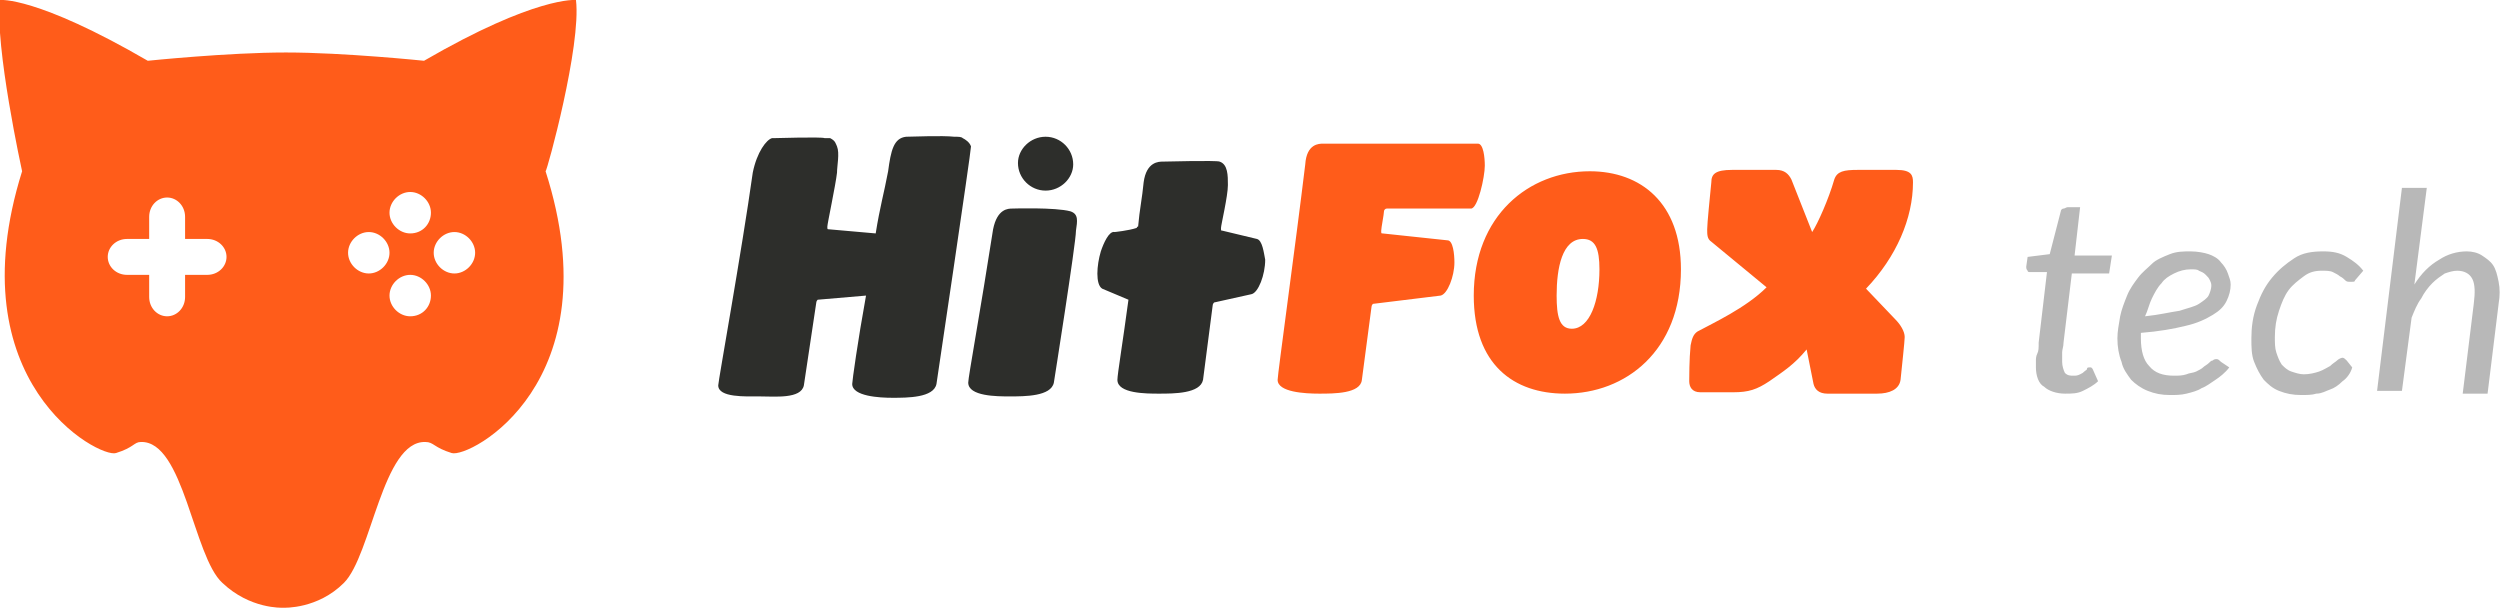
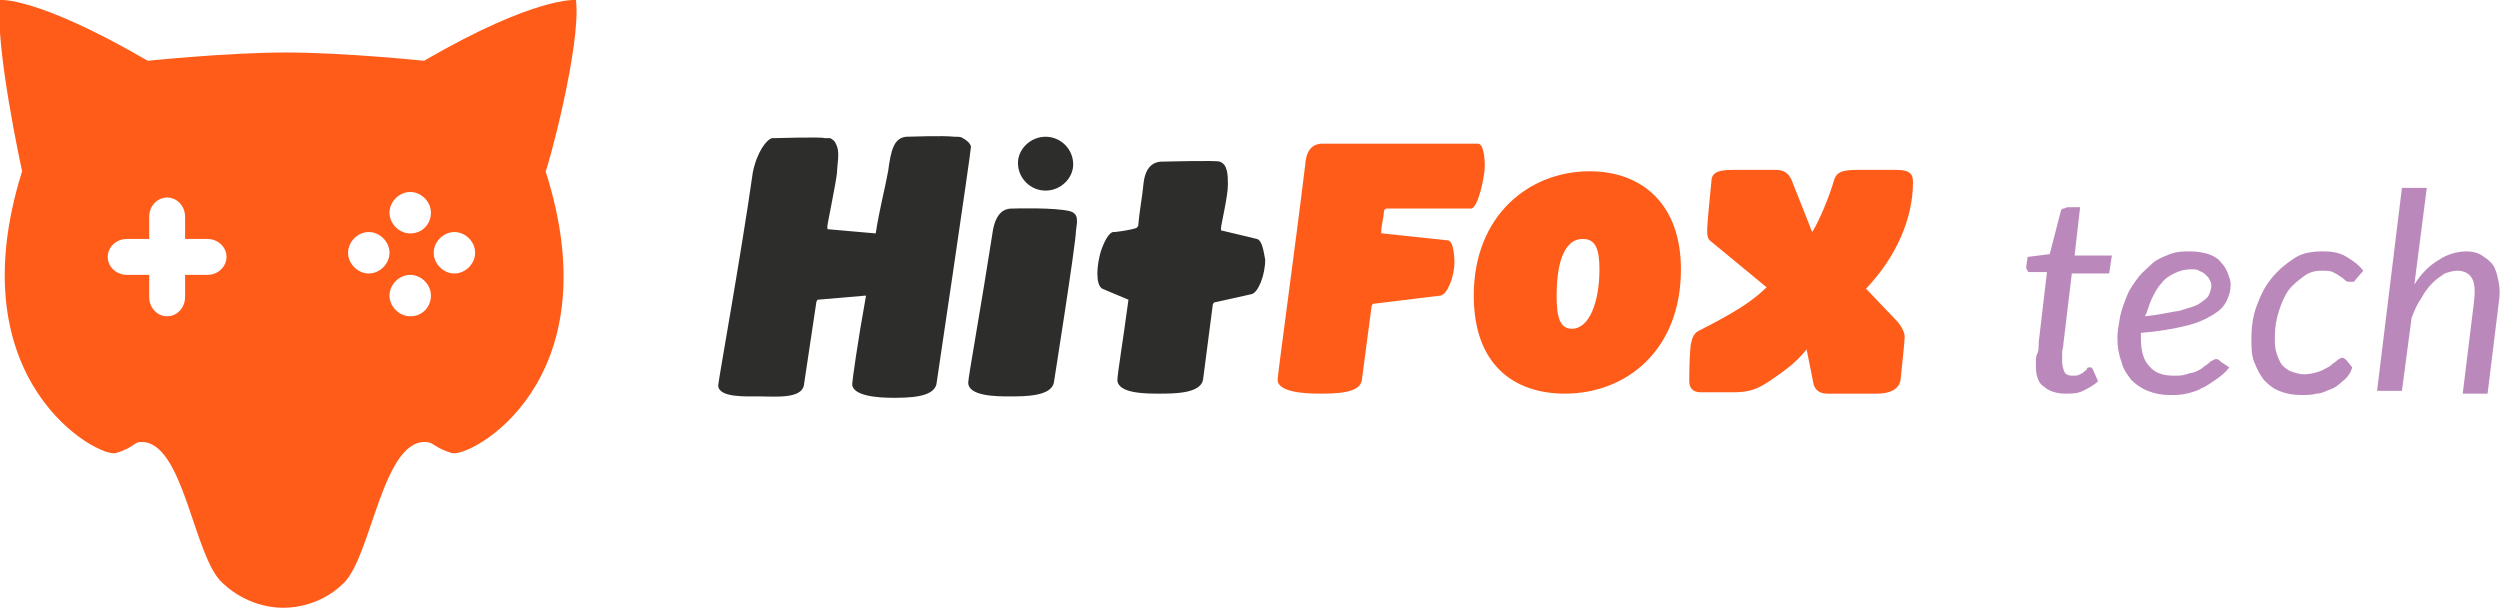
<svg xmlns="http://www.w3.org/2000/svg" viewBox="0 0 181 44">
-   <path fill="#B8B8B8" d="M174.8 20.6c.5-.8 1.1-1.4 1.8-1.8.6-.4 1.3-.6 2-.6.4 0 .8.1 1.1.3s.6.4.8.7c.2.3.3.7.4 1.2s.1 1 0 1.6l-.8 6.5h-1.8l.8-6.5c.1-.8.1-1.4-.1-1.8-.2-.4-.6-.6-1.1-.6-.3 0-.6.1-.9.2-.3.2-.6.4-.9.7-.3.3-.6.7-.8 1.1-.3.4-.5.9-.7 1.4l-.7 5.3h-1.8l1.8-14.7h1.8l-.9 7zm-5.2 7c-.3.3-.6.5-.9.6-.3.1-.6.3-1 .3-.3.1-.7.1-1.1.1-.6 0-1.1-.1-1.6-.3-.5-.2-.8-.5-1.1-.8-.3-.4-.5-.8-.7-1.3-.2-.5-.2-1.1-.2-1.7 0-.8.1-1.6.4-2.4.3-.8.6-1.4 1.1-2 .5-.6 1-1 1.6-1.4s1.3-.5 2.1-.5c.7 0 1.2.1 1.7.4s.9.6 1.2 1l-.6.7c0 .1-.1.1-.2.1h-.2c-.1 0-.2 0-.3-.1-.1-.1-.2-.2-.4-.3-.1-.1-.3-.2-.5-.3s-.5-.1-.8-.1c-.5 0-.9.1-1.3.4s-.8.6-1.1 1c-.3.4-.5.9-.7 1.5-.2.6-.3 1.2-.3 1.9 0 .4 0 .8.1 1.1.1.3.2.6.4.9.2.2.4.4.7.5.3.1.6.2.9.2.4 0 .8-.1 1.1-.2s.6-.3.8-.4c.2-.2.4-.3.5-.4.1-.1.3-.2.4-.2.1 0 .2.1.3.2l.4.5c-.1.4-.4.8-.7 1zm-8.2-1c-.3.4-.7.7-1 .9-.3.2-.7.5-1 .6-.3.2-.7.3-1.1.4-.4.1-.8.1-1.2.1-.6 0-1.1-.1-1.6-.3s-.9-.5-1.2-.8c-.3-.4-.6-.8-.7-1.3-.2-.5-.3-1.1-.3-1.7 0-.5.1-1 .2-1.6.1-.5.3-1 .5-1.5s.5-.9.8-1.3c.3-.4.7-.7 1-1s.8-.5 1.3-.7c.5-.2 1-.2 1.5-.2s1 .1 1.3.2.7.3.9.6c.2.2.4.5.5.8s.2.5.2.8c0 .4-.1.8-.3 1.2s-.5.7-1 1-1.1.6-2 .8c-.8.2-1.9.4-3.2.5v.4c0 .9.2 1.6.6 2 .4.5 1 .7 1.8.7.3 0 .6 0 .9-.1.2-.1.5-.1.7-.2.2-.1.4-.2.5-.3.1-.1.3-.2.4-.3.1-.1.2-.2.3-.2.1-.1.2-.1.3-.1.1 0 .2.1.3.2l.6.4zm-2.8-7.1c-.4 0-.8.1-1.2.3-.4.2-.7.4-.9.7-.3.3-.5.7-.7 1.1s-.3.9-.5 1.3c1-.1 1.8-.3 2.5-.4.6-.2 1.1-.3 1.4-.5.3-.2.6-.4.7-.6.1-.2.2-.5.2-.7 0-.1 0-.2-.1-.4s-.1-.2-.3-.4-.3-.2-.5-.3c-.1-.1-.3-.1-.6-.1zm-11.2 7.1v-.5c0-.1 0-.3.1-.5s.1-.4.1-.8l.6-5.1H147c-.1 0-.2 0-.2-.1-.1-.1-.1-.2-.1-.3l.1-.7 1.6-.2.8-3.1c0-.1.1-.2.2-.2s.2-.1.3-.1h.9l-.4 3.5h2.7l-.2 1.3H150l-.6 5c0 .3-.1.5-.1.7v.7c0 .3.1.6.2.8.2.2.4.2.6.2.2 0 .3 0 .5-.1s.2-.1.3-.2.2-.1.2-.2.1-.1.2-.1h.1l.1.1.4.9c-.3.3-.7.5-1.1.7s-.8.2-1.3.2c-.6 0-1.2-.2-1.5-.5-.4-.2-.6-.8-.6-1.4z" />
+   <path fill="#B8B" d="M174.8 20.6c.5-.8 1.1-1.4 1.8-1.8.6-.4 1.3-.6 2-.6.4 0 .8.1 1.1.3s.6.4.8.7c.2.3.3.7.4 1.2s.1 1 0 1.6l-.8 6.5h-1.8l.8-6.5c.1-.8.1-1.4-.1-1.8-.2-.4-.6-.6-1.1-.6-.3 0-.6.1-.9.2-.3.2-.6.4-.9.7-.3.3-.6.7-.8 1.1-.3.4-.5.9-.7 1.4l-.7 5.3h-1.8l1.8-14.7h1.8l-.9 7zm-5.2 7c-.3.3-.6.5-.9.6-.3.1-.6.3-1 .3-.3.1-.7.1-1.1.1-.6 0-1.1-.1-1.6-.3-.5-.2-.8-.5-1.1-.8-.3-.4-.5-.8-.7-1.3-.2-.5-.2-1.1-.2-1.7 0-.8.1-1.6.4-2.4.3-.8.6-1.4 1.1-2 .5-.6 1-1 1.6-1.4s1.3-.5 2.1-.5c.7 0 1.2.1 1.7.4s.9.6 1.2 1l-.6.7c0 .1-.1.1-.2.1h-.2c-.1 0-.2 0-.3-.1-.1-.1-.2-.2-.4-.3-.1-.1-.3-.2-.5-.3s-.5-.1-.8-.1c-.5 0-.9.1-1.3.4s-.8.6-1.1 1c-.3.4-.5.9-.7 1.5-.2.6-.3 1.2-.3 1.9 0 .4 0 .8.1 1.1.1.3.2.6.4.9.2.2.4.4.7.5.3.1.6.2.9.2.4 0 .8-.1 1.1-.2s.6-.3.8-.4c.2-.2.4-.3.5-.4.1-.1.3-.2.4-.2.1 0 .2.1.3.2l.4.5c-.1.4-.4.8-.7 1zm-8.2-1c-.3.4-.7.7-1 .9-.3.2-.7.5-1 .6-.3.2-.7.3-1.1.4-.4.1-.8.1-1.2.1-.6 0-1.1-.1-1.6-.3s-.9-.5-1.2-.8c-.3-.4-.6-.8-.7-1.3-.2-.5-.3-1.1-.3-1.7 0-.5.1-1 .2-1.6.1-.5.3-1 .5-1.5s.5-.9.8-1.3c.3-.4.7-.7 1-1s.8-.5 1.3-.7c.5-.2 1-.2 1.5-.2s1 .1 1.3.2.7.3.9.6c.2.2.4.5.5.8s.2.5.2.8c0 .4-.1.8-.3 1.2s-.5.7-1 1-1.1.6-2 .8c-.8.2-1.9.4-3.2.5v.4c0 .9.2 1.6.6 2 .4.5 1 .7 1.8.7.3 0 .6 0 .9-.1.2-.1.5-.1.7-.2.2-.1.4-.2.5-.3.1-.1.3-.2.4-.3.1-.1.2-.2.3-.2.1-.1.2-.1.3-.1.1 0 .2.1.3.2l.6.4zm-2.8-7.1c-.4 0-.8.1-1.2.3-.4.2-.7.4-.9.7-.3.3-.5.7-.7 1.1s-.3.9-.5 1.3c1-.1 1.8-.3 2.5-.4.6-.2 1.1-.3 1.4-.5.3-.2.6-.4.7-.6.1-.2.2-.5.2-.7 0-.1 0-.2-.1-.4s-.1-.2-.3-.4-.3-.2-.5-.3c-.1-.1-.3-.1-.6-.1zm-11.2 7.1v-.5c0-.1 0-.3.1-.5s.1-.4.1-.8l.6-5.1H147c-.1 0-.2 0-.2-.1-.1-.1-.1-.2-.1-.3l.1-.7 1.6-.2.8-3.1c0-.1.1-.2.2-.2s.2-.1.3-.1h.9l-.4 3.5h2.7l-.2 1.3H150l-.6 5c0 .3-.1.5-.1.7v.7c0 .3.1.6.2.8.2.2.4.2.6.2.2 0 .3 0 .5-.1s.2-.1.3-.2.2-.1.2-.2.1-.1.2-.1h.1l.1.1.4.9c-.3.3-.7.5-1.1.7s-.8.2-1.3.2c-.6 0-1.2-.2-1.5-.5-.4-.2-.6-.8-.6-1.4z" />
  <path fill="#FF5C1A" d="M107 10.4H95.8c-.3 0-1.2 0-1.3 1.5-.7 5.8-2 15.2-2 15.6 0 .9 2 1 3 1 1.1 0 3 0 3.1-1l.7-5.3c0-.1.1-.2.1-.2l4.9-.6c.5-.1 1-1.4 1-2.4 0-.6-.1-1.6-.5-1.6l-4.7-.5c-.1 0-.1 0-.1-.2s.2-1.2.2-1.4c0-.1.1-.2.2-.2h6.1c.5 0 1-2.3 1-3.1 0-.6-.1-1.6-.5-1.6zm6.8 13.4c-.9 0-1.1-.9-1.1-2.4 0-2 .4-4.1 1.9-4.1.9 0 1.2.7 1.2 2.2 0 2.3-.7 4.3-2 4.3zm1.3-11.4c-4.4 0-8.4 3.2-8.4 9 0 5 2.9 7.1 6.6 7.1 4.4 0 8.4-3.1 8.4-9 0-4.8-2.9-7.1-6.6-7.1zm20 8.5c2.2-2.3 3.4-5.1 3.4-7.7 0-.5-.1-.9-1.2-.9h-2.8c-1 0-1.5.1-1.7.7-.4 1.4-1.2 3.2-1.6 3.8l-1.5-3.8c-.2-.4-.5-.7-1.1-.7h-3.2c-1.2 0-1.5.3-1.5.9-.1 1-.3 3-.3 3.4 0 .4 0 .7.3.9l4 3.3c-1.5 1.5-3.9 2.6-5 3.2-.3.2-.4.5-.5 1-.1 1-.1 2.4-.1 2.6 0 .4.2.8.8.8h2.4c1.1 0 1.7-.2 2.6-.8 1-.7 1.8-1.2 2.7-2.3l.5 2.5c.1.4.4.7 1 .7h3.6c.9 0 1.6-.3 1.7-1 .1-1 .3-2.8.3-3.1 0-.4-.3-.9-.7-1.3l-2.1-2.2z" />
  <path fill="#2D2E2B" d="M69.7 10c-.1-.1-.3-.1-.6-.1-.9-.1-3.1 0-3.5 0-.9.1-1.1 1-1.3 2.5-.3 1.6-.6 2.6-.9 4.5l-3.4-.3c-.1 0-.1 0-.1-.2s.6-3 .7-3.9c0-.5.2-1.4 0-1.9-.1-.2-.1-.4-.5-.6h-.4c-.2-.1-3.6 0-3.6 0h-.2c-.4.1-1.1 1-1.4 2.5-.8 5.7-2.5 15.1-2.5 15.4 0 .9 2 .8 3 .8 1.1 0 3 .2 3.2-.8l.9-6c0-.1.1-.2.1-.2l3.5-.3c-.6 3.3-1 6.2-1 6.4 0 .9 2 1 2.9 1 1.1 0 3 0 3.2-1 0 0 2.5-16.8 2.5-17.2-.1-.3-.4-.5-.6-.6zm6 3.8c1.1 0 2-.9 2-1.9 0-1.1-.9-2-2-2s-2 .9-2 1.9c0 1.1.9 2 2 2zm1.8 1.5c-1.1-.3-4.2-.2-4.2-.2-.3 0-1.1 0-1.4 1.5-.9 5.8-1.8 10.7-1.8 11.1 0 1 2.1 1 3 1 1.1 0 3 0 3.2-1 0 0 1.6-10.1 1.6-11 .1-.7.2-1.2-.4-1.4zm13.5 2l-2.5-.6c-.1 0-.1 0-.1-.2s.5-2.3.5-3.1c0-.7 0-1.5-.6-1.7-.2-.1-4.1 0-4.1 0-.3 0-1.2 0-1.4 1.5-.1 1.1-.3 2-.4 3.2 0 0-.1 0-.1.1-.6.2-1.6.3-1.6.3-.4-.1-.8.8-1 1.4-.3 1-.4 2.4.1 2.7l1.9.8c-.4 3-.8 5.4-.8 5.8 0 1 2.1 1 3 1 1.1 0 3 0 3.2-1l.7-5.4c0-.1.1-.2.1-.2l2.7-.6c.5-.1 1-1.4 1-2.5-.1-.5-.2-1.4-.6-1.5z" />
  <path fill="#FF5C1A" d="M32.9 19.8c-.8 0-1.5-.7-1.5-1.5s.7-1.5 1.5-1.5 1.5.7 1.5 1.5-.7 1.5-1.5 1.5zm-3.2-2.9c-.8 0-1.5-.7-1.5-1.5s.7-1.5 1.5-1.5 1.5.7 1.5 1.5-.6 1.5-1.5 1.5zm0 6c-.8 0-1.5-.7-1.5-1.5s.7-1.5 1.5-1.5 1.5.7 1.5 1.5-.6 1.5-1.5 1.5zm-3-3.1c-.8 0-1.5-.7-1.5-1.5s.7-1.5 1.5-1.5 1.5.7 1.5 1.5-.7 1.5-1.5 1.5zm-11.7.1h-1.6v1.6c0 .8-.6 1.4-1.3 1.4-.7 0-1.3-.6-1.3-1.4v-1.6H9.2c-.8 0-1.4-.6-1.4-1.3 0-.7.6-1.3 1.4-1.3h1.6v-1.6c0-.8.6-1.4 1.3-1.4.7 0 1.3.6 1.3 1.4v1.6H15c.8 0 1.4.6 1.4 1.3 0 .7-.6 1.3-1.4 1.3zM41.7 0s-2.9-.3-11 4.4c0 0-5.8-.6-10-.6s-10 .6-10 .6C2.6-.3 0 0 0 0c-.4 3.3 1.6 12.4 1.6 12.4-4.8 15.3 5.6 20.8 6.8 20.4 1.3-.4 1.3-.8 1.8-.8 3.1-.1 3.8 8.3 5.9 10.2 2 1.9 4.3 1.8 4.4 1.8.1 0 2.5.1 4.4-1.8 2-2 2.8-10.3 5.9-10.2.6 0 .6.4 1.9.8 1.3.4 11.7-5.1 6.8-20.4.1 0 2.6-9.1 2.2-12.4z" />
</svg>
